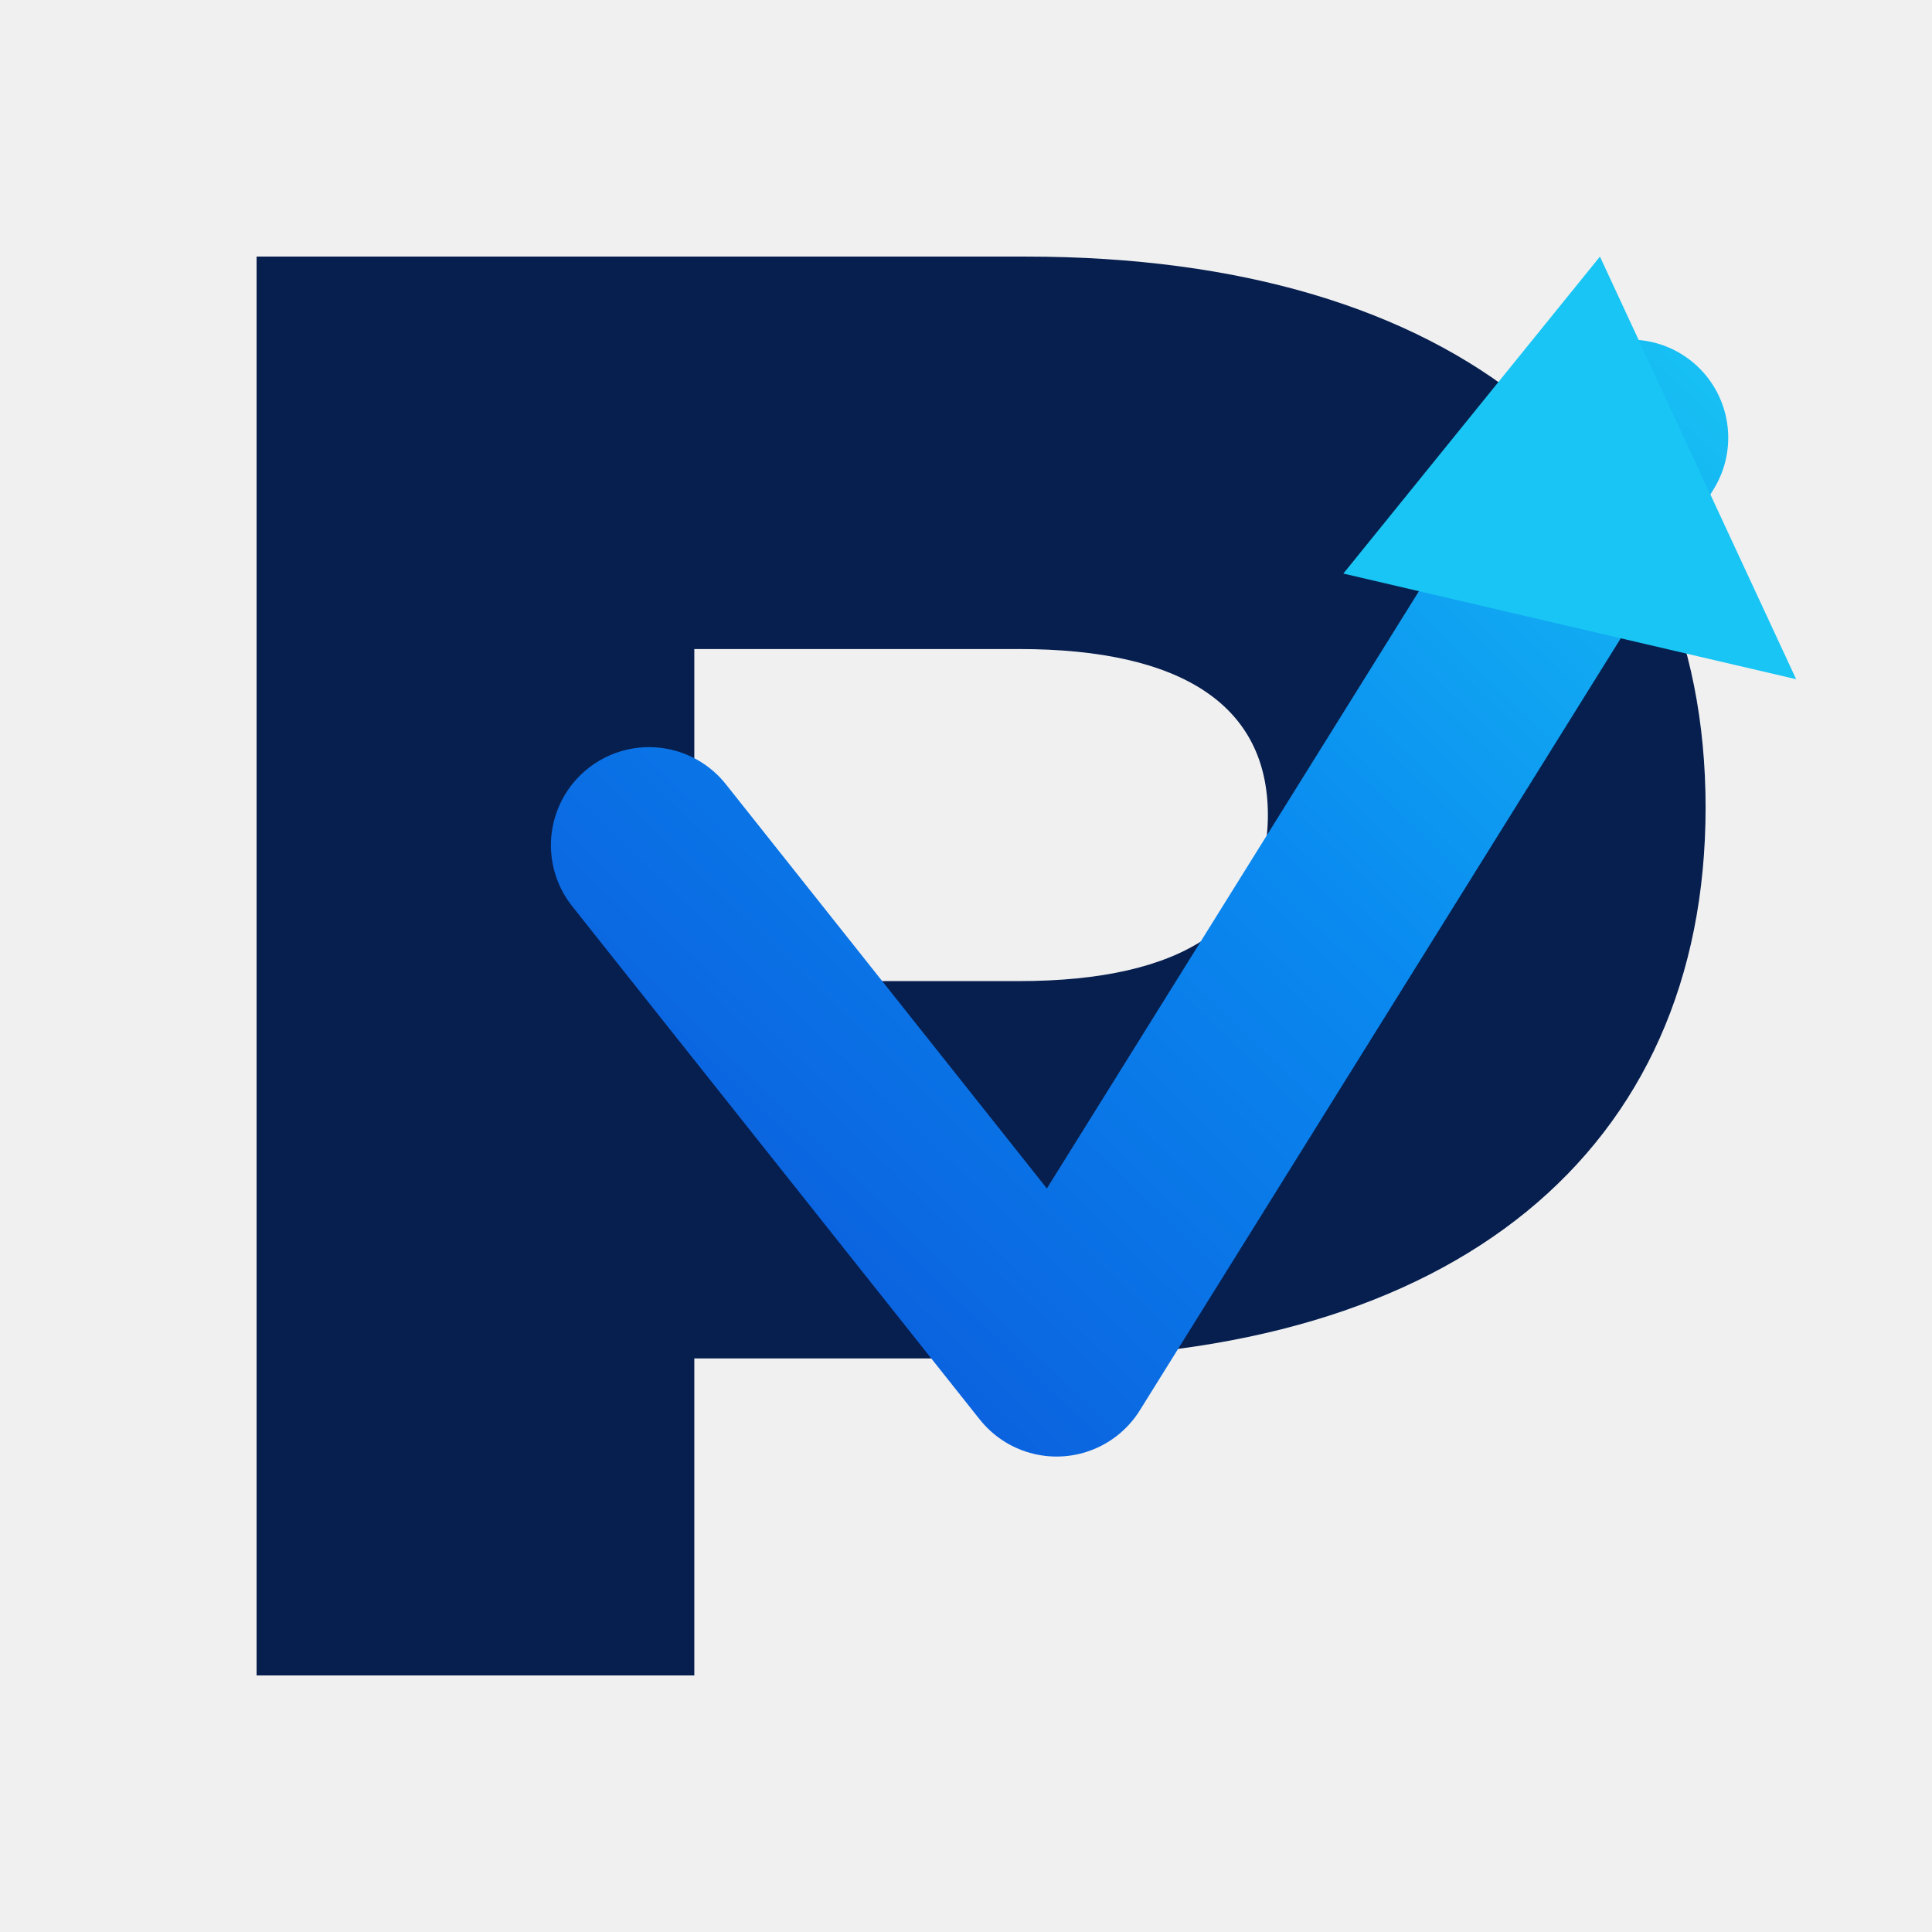
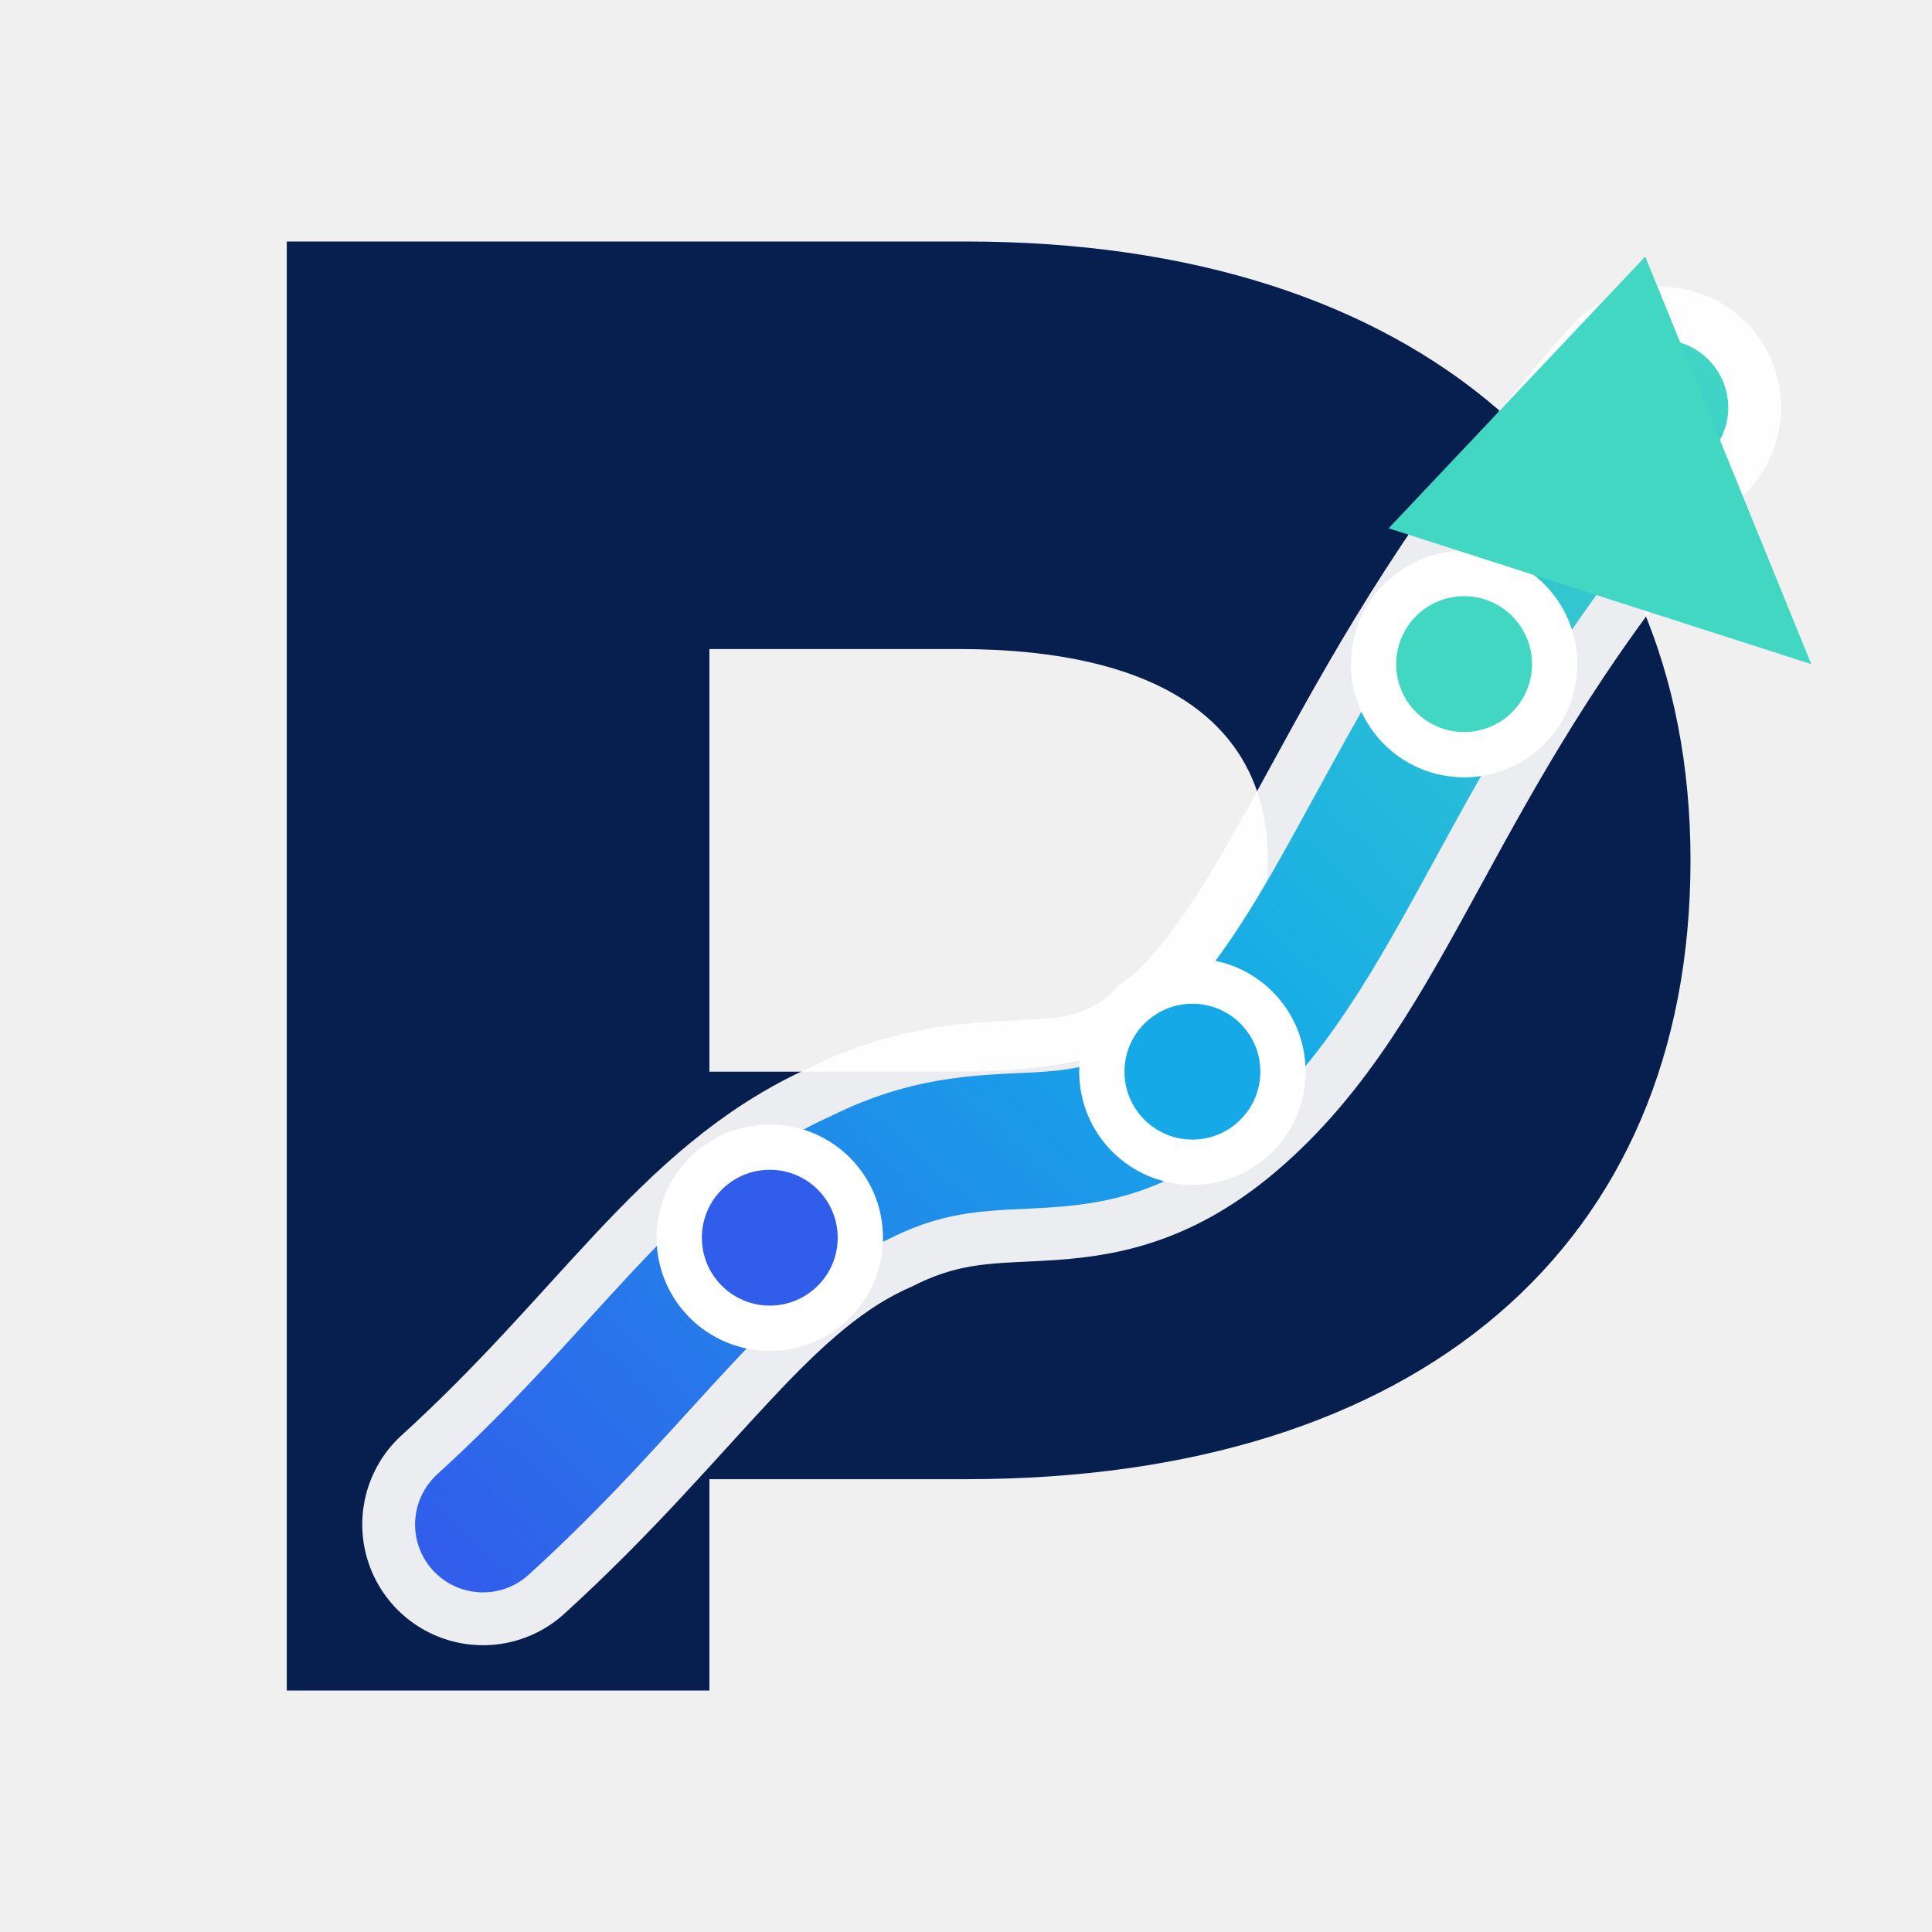
<svg xmlns="http://www.w3.org/2000/svg" viewBox="0 0 128 128" role="img" aria-labelledby="title desc">
  <defs>
-     <linearGradient id="forward" x1="42" y1="92" x2="113" y2="19" gradientUnits="userSpaceOnUse">
-       <stop offset="0" stop-color="#0B55D9" />
-       <stop offset="0.55" stop-color="#0A8BF0" />
-       <stop offset="1" stop-color="#18C5F4" />
+     <linearGradient id="path" x1="28" y1="103" x2="111" y2="18" gradientUnits="userSpaceOnUse">
+       <stop stop-color="#315DEB" />
+       <stop offset=".52" stop-color="#15A9E8" />
+       <stop offset="1" stop-color="#42D7C3" />
    </linearGradient>
  </defs>
-   <path fill="#071F4F" fill-rule="evenodd" d="M17 111V17h51c28.4 0 45 13.8 45 36.5S96.4 90 68 90H46v21H17Zm29-68v22h21.5C78.4 65 84 61.2 84 54S78.4 43 67.5 43H46Z" />
-   <path d="m43 56 27 34 38-61" fill="none" stroke="url(#forward)" stroke-width="13" stroke-linecap="round" stroke-linejoin="round" />
-   <path fill="#18C5F4" d="m106 17 13 28-30-7 17-21Z" />
+   <path fill="#071F4F" fill-rule="evenodd" d="M19 112V16h45c30 0 48 16 48 41 0 25.5-18 41-48 41H47v14H19Zm28-69v28h16.5C77 71 84 66 84 57s-7-14-20.5-14H47Z" />
+   <path d="M32 101C43 91 48 82 57 78c10-5 15 1 24-8 9-9 12-24 29-43" fill="none" stroke="#fff" stroke-opacity=".92" stroke-width="16" stroke-linecap="round" />
+   <path d="M32 101C43 91 48 82 57 78c10-5 15 1 24-8 9-9 12-24 29-43" fill="none" stroke="url(#path)" stroke-width="9" stroke-linecap="round" />
+   <circle cx="51" cy="82" r="6" fill="#315DEB" stroke="#fff" stroke-width="3" />
+   <circle cx="79" cy="71" r="6" fill="#15A9E8" stroke="#fff" stroke-width="3" />
+   <circle cx="97" cy="44" r="6" fill="#42D7C3" stroke="#fff" stroke-width="3" />
+   <path d="m109 17 11 27-28-9 17-18Z" fill="#42D7C3" />
</svg>
